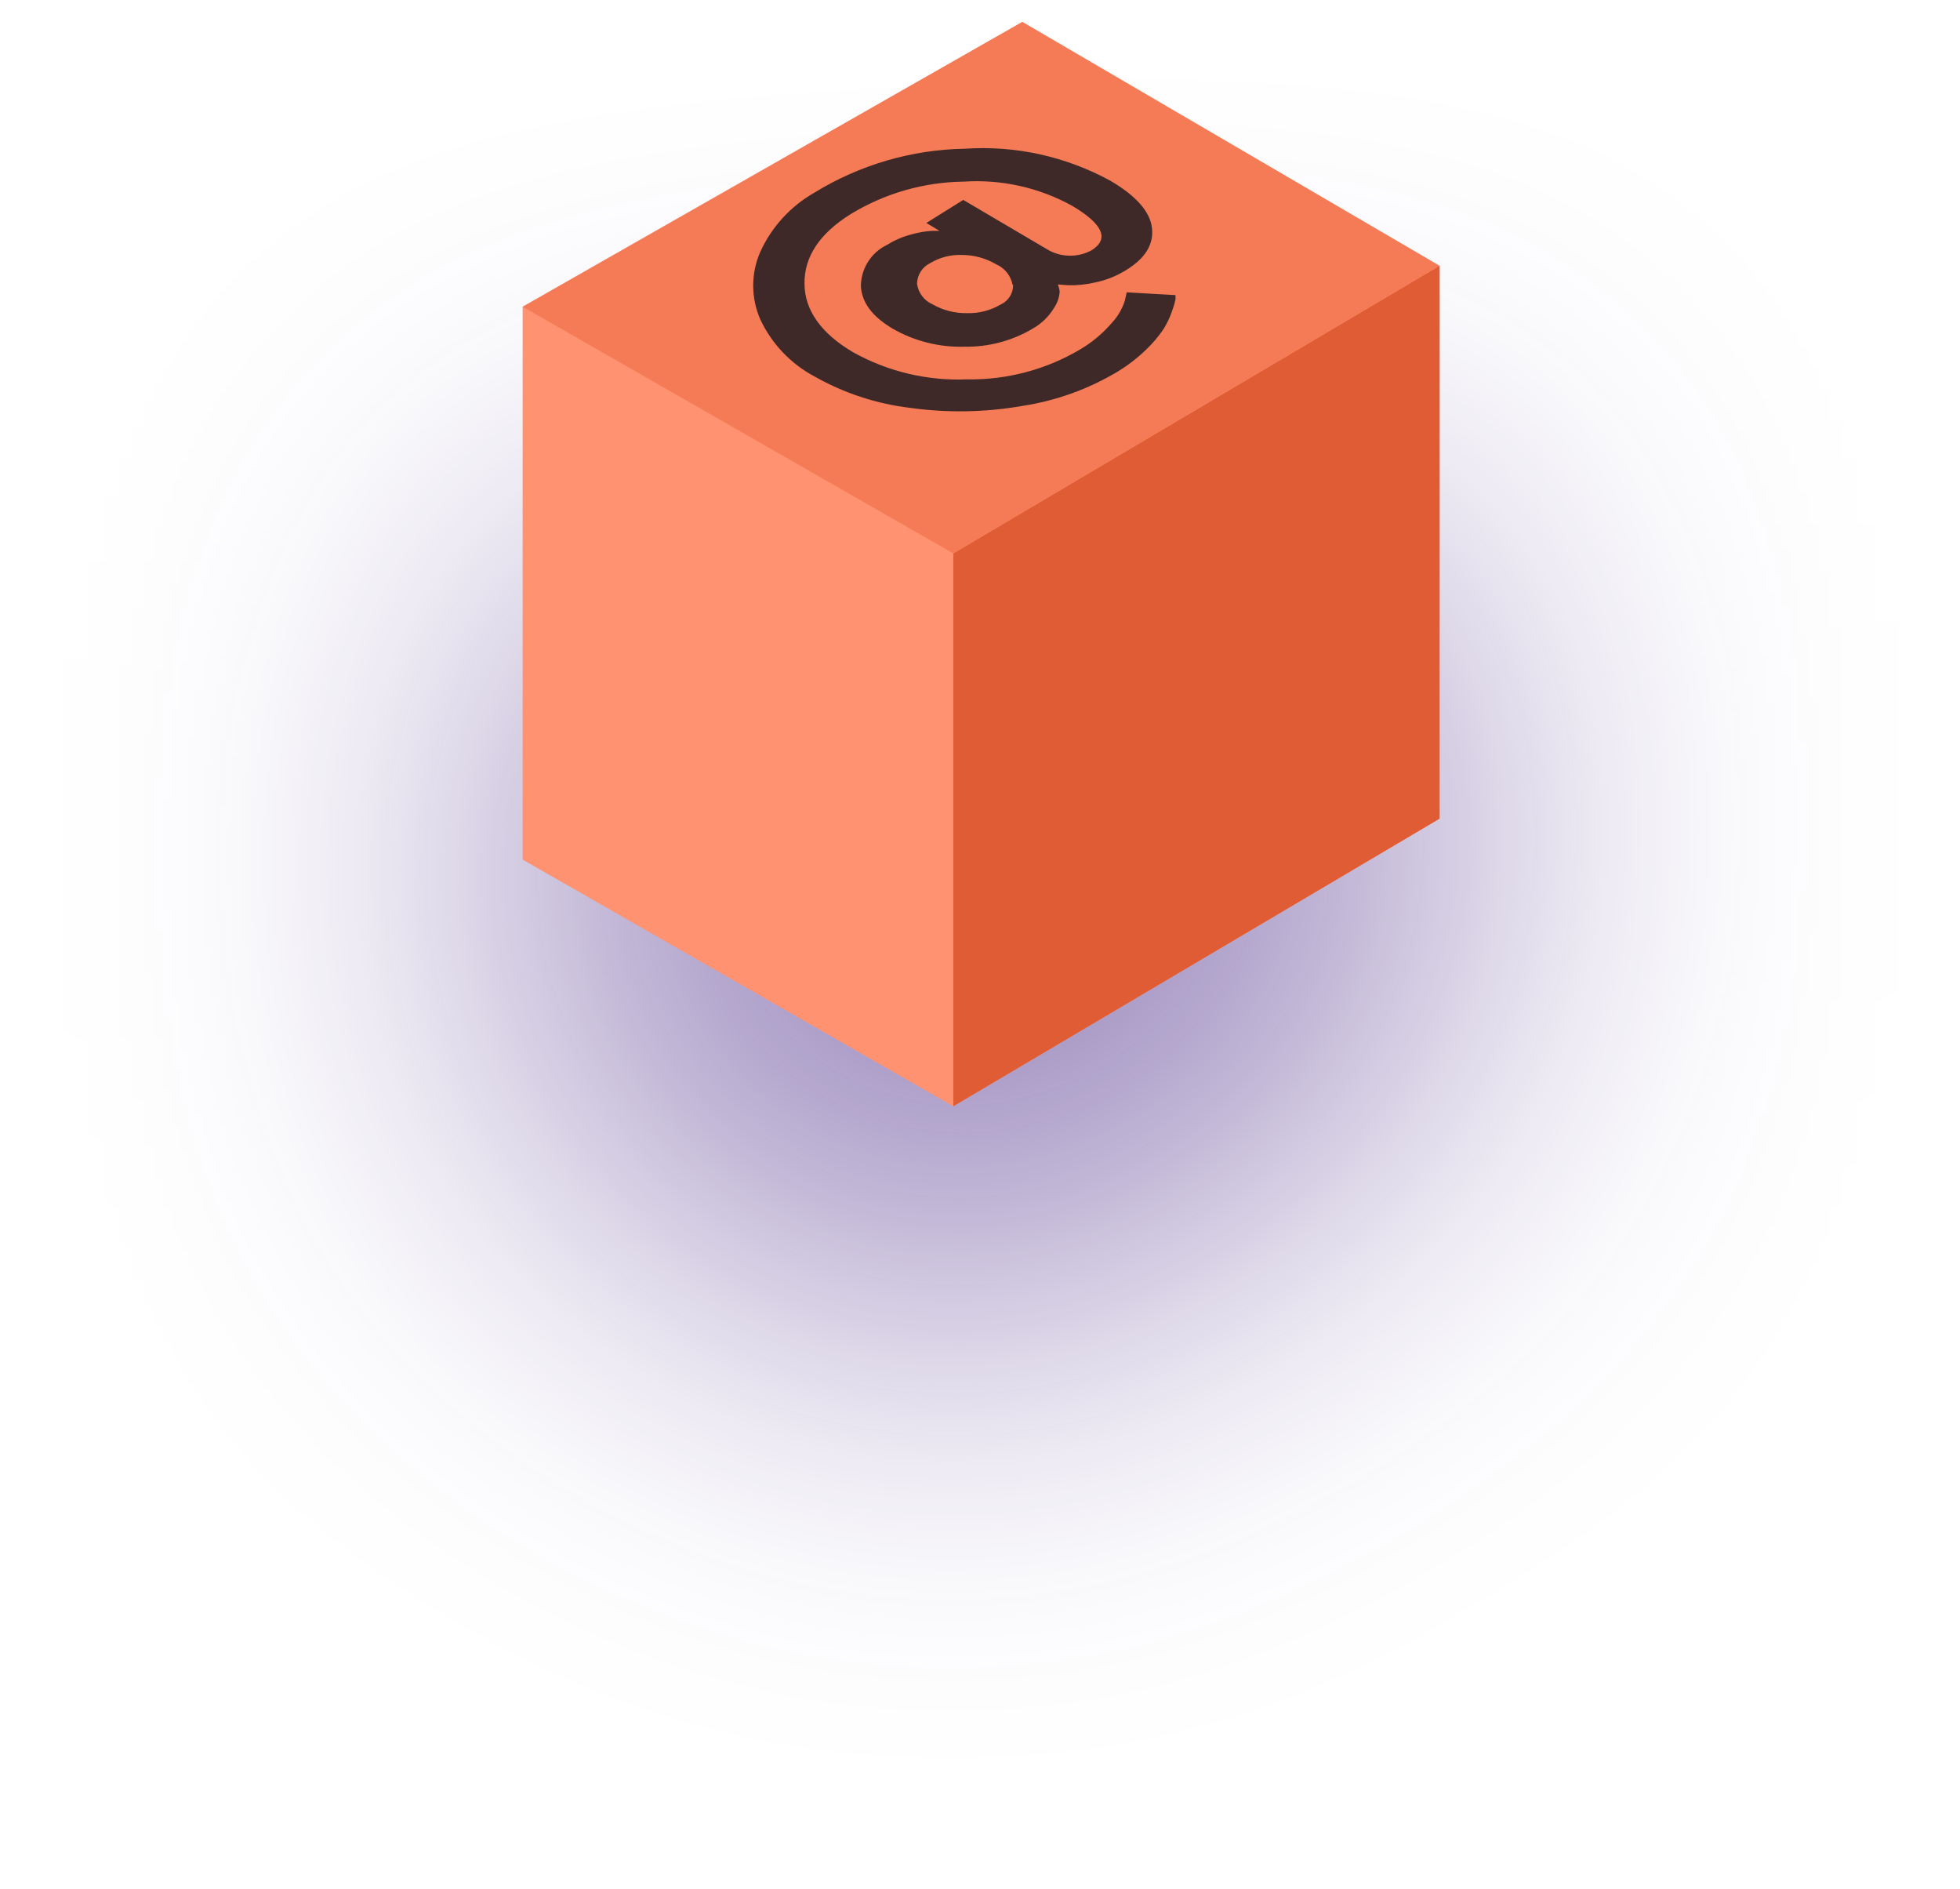
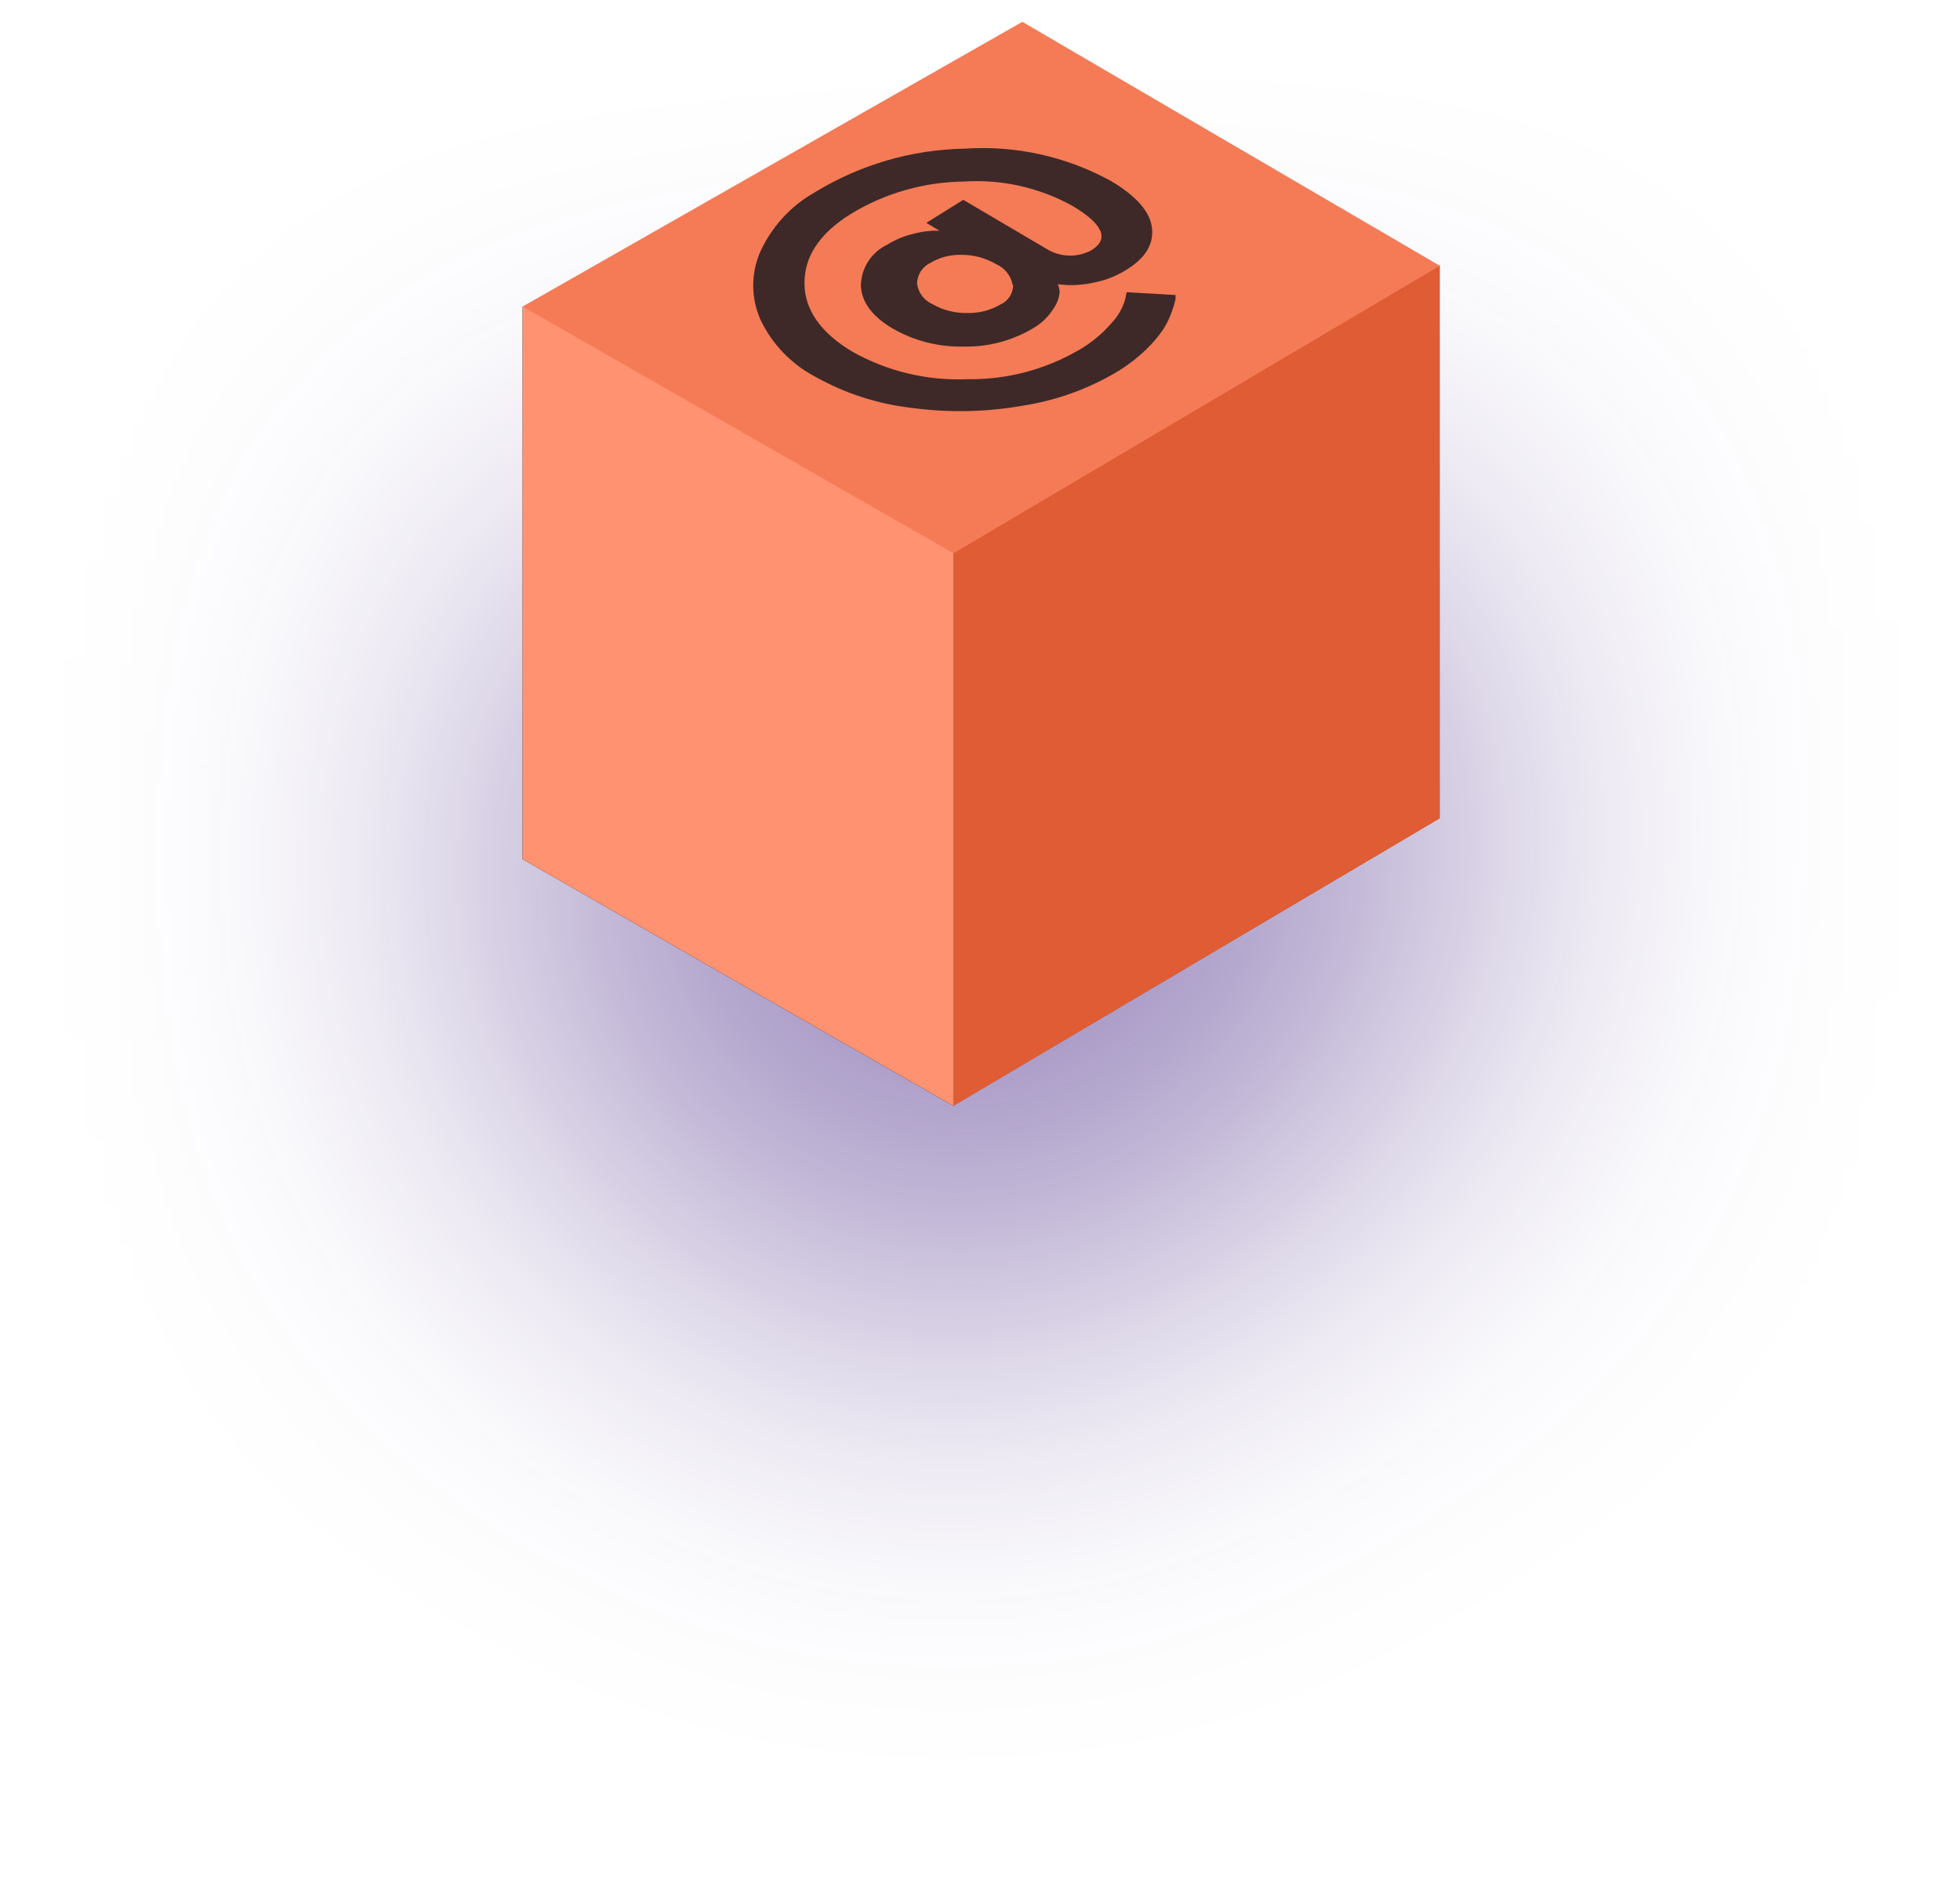
- <svg xmlns="http://www.w3.org/2000/svg" xmlns:xlink="http://www.w3.org/1999/xlink" width="191" height="184">
+ <svg xmlns="http://www.w3.org/2000/svg" width="191" height="183" viewBox="0 0 191 183" fill="none">
+   <g filter="url(#filter0_d_545_634)">
+     <path d="M50.93 29.881V83.751L92.898 107.786L140.285 79.761V25.891" fill="black" />
+   </g>
+   <path d="M50.93 29.881V83.751L92.898 107.786L140.285 79.761V25.891" fill="#FF9271" />
+   <path d="M92.899 53.917V107.787L140.286 79.761V25.891L92.899 53.917Z" fill="#DF5C34" />
+   <path d="M50.93 29.88L99.624 2.126L140.286 25.893L92.899 53.918L50.93 29.88Z" fill="#F47B56" />
+   <path d="M94.013 14.49C98.95 14.157 103.88 15.242 108.22 17.619C110.706 19.081 112.064 20.607 112.256 22.198C112.448 23.788 111.628 25.173 109.694 26.341C108.777 26.908 107.766 27.307 106.709 27.521C105.84 27.726 104.949 27.816 104.057 27.79L103.083 27.713C103.174 27.93 103.234 28.159 103.263 28.393C103.232 28.947 103.055 29.482 102.75 29.945C102.243 30.805 101.519 31.517 100.65 32.01C98.625 33.213 96.305 33.826 93.95 33.78C91.513 33.846 89.106 33.238 86.993 32.023C84.994 30.843 83.97 29.457 83.893 27.867C83.9 27.025 84.145 26.202 84.598 25.492C85.051 24.782 85.694 24.214 86.455 23.852C87.185 23.397 87.98 23.055 88.812 22.839C89.476 22.647 90.159 22.531 90.849 22.493H91.554L90.272 21.723L93.872 19.479L102.212 24.391C102.85 24.735 103.563 24.914 104.287 24.914C105.011 24.914 105.724 24.735 106.362 24.391C108.131 23.288 107.499 21.839 104.467 20.043C101.245 18.269 97.582 17.454 93.911 17.696C90.02 17.744 86.215 18.838 82.893 20.864C79.87 22.754 78.371 25.007 78.397 27.624C78.397 30.188 79.998 32.472 83.111 34.306C86.509 36.206 90.367 37.126 94.257 36.961C98.129 37.024 101.943 36.012 105.274 34.036C106.427 33.353 107.461 32.486 108.336 31.471C108.921 30.85 109.358 30.105 109.616 29.291L109.796 28.483L114.549 28.752C114.557 28.897 114.557 29.042 114.549 29.188C114.462 29.581 114.346 29.966 114.203 30.342C113.997 30.945 113.721 31.522 113.383 32.062C112.895 32.789 112.328 33.459 111.693 34.062C110.855 34.87 109.931 35.585 108.938 36.192C106.078 37.909 102.91 39.05 99.612 39.552C96.018 40.18 92.349 40.245 88.735 39.744C85.45 39.357 82.275 38.319 79.396 36.691C77.071 35.46 75.21 33.507 74.092 31.125C73.635 30.086 73.399 28.963 73.399 27.829C73.399 26.694 73.635 25.571 74.092 24.532C75.199 22.107 77.041 20.092 79.358 18.773C83.772 16.06 88.833 14.582 94.013 14.49ZM98.676 27.752C98.506 26.861 97.906 26.112 97.075 25.751C96.066 25.156 94.916 24.842 93.745 24.84C92.656 24.799 91.579 25.075 90.644 25.635C90.267 25.819 89.949 26.103 89.723 26.456C89.497 26.809 89.372 27.217 89.363 27.636C89.48 28.526 90.053 29.29 90.875 29.65C91.907 30.24 93.081 30.537 94.269 30.51C95.412 30.539 96.539 30.245 97.523 29.663C97.888 29.496 98.196 29.226 98.41 28.887C98.624 28.548 98.734 28.153 98.728 27.752" fill="#3E2928" />
  <defs>
-     <filter x="-97.9%" y="-76.3%" width="295.8%" height="313.7%" filterUnits="objectBoundingBox" id="a">
-       <feOffset dy="25" in="SourceAlpha" result="shadowOffsetOuter1" />
-       <feGaussianBlur stdDeviation="25" in="shadowOffsetOuter1" result="shadowBlurOuter1" />
-       <feColorMatrix values="0 0 0 0 0.209 0 0 0 0 0.069 0 0 0 0 0.478 0 0 0 0.497 0" in="shadowBlurOuter1" />
+     <filter id="filter0_d_545_634" x="0.93" y="0.891" width="189.355" height="181.895" filterUnits="userSpaceOnUse" color-interpolation-filters="sRGB">
+       <feFlood flood-opacity="0" result="BackgroundImageFix" />
+       <feColorMatrix in="SourceAlpha" type="matrix" values="0 0 0 0 0 0 0 0 0 0 0 0 0 0 0 0 0 0 127 0" result="hardAlpha" />
+       <feOffset dy="25" />
+       <feGaussianBlur stdDeviation="25" />
+       <feColorMatrix type="matrix" values="0 0 0 0 0.209 0 0 0 0 0.069 0 0 0 0 0.478 0 0 0 0.497 0" />
+       <feBlend mode="normal" in2="BackgroundImageFix" result="effect1_dropShadow_545_634" />
+       <feBlend mode="normal" in="SourceGraphic" in2="effect1_dropShadow_545_634" result="shape" />
    </filter>
-     <path id="b" d="M0 27.756v53.87l41.968 24.035 47.387-28.025v-53.87" />
  </defs>
-   <g fill="none" fill-rule="evenodd">
-     <g transform="translate(50.93 2.125)">
-       <use fill="#000" filter="url(#a)" xlink:href="#b" />
-       <use fill="#FF9271" xlink:href="#b" />
-     </g>
-     <path fill="#DF5C34" fill-rule="nonzero" d="M92.899 53.917v53.87l47.387-28.026v-53.87z" />
-     <path fill="#F47B56" fill-rule="nonzero" d="M50.93 29.88L99.624 2.126l40.662 23.767-47.387 28.025z" />
-     <path d="M94.013 14.49a25.942 25.942 0 0114.207 3.129c2.486 1.462 3.844 2.988 4.036 4.579.192 1.59-.628 2.975-2.562 4.143a9.115 9.115 0 01-2.985 1.18c-.869.205-1.76.295-2.652.269l-.974-.077c.091.217.151.446.18.68a3.132 3.132 0 01-.513 1.552 5.704 5.704 0 01-2.1 2.065 12.633 12.633 0 01-6.7 1.77 13.247 13.247 0 01-6.957-1.757c-1.999-1.18-3.023-2.566-3.1-4.156a4.49 4.49 0 012.562-4.015 8.488 8.488 0 012.357-1.013 9.175 9.175 0 012.037-.346h.705l-1.282-.77 3.6-2.244 8.34 4.912a4.377 4.377 0 004.15 0c1.769-1.103 1.137-2.552-1.895-4.348a19.261 19.261 0 00-10.556-2.347 21.67 21.67 0 00-11.018 3.168c-3.023 1.89-4.522 4.143-4.496 6.76 0 2.564 1.601 4.848 4.714 6.682a21.015 21.015 0 0011.146 2.655 20.926 20.926 0 0011.017-2.925 12.353 12.353 0 003.062-2.565 5.683 5.683 0 001.28-2.18l.18-.808 4.753.269c.008.145.008.29 0 .436a8.216 8.216 0 01-.346 1.154 8.303 8.303 0 01-.82 1.72 11.912 11.912 0 01-1.69 2 15.952 15.952 0 01-2.755 2.13 25.602 25.602 0 01-9.326 3.36 35.176 35.176 0 01-10.877.192 24.896 24.896 0 01-9.339-3.053 12.127 12.127 0 01-5.304-5.566 8.192 8.192 0 010-6.593 12.692 12.692 0 015.266-5.759 28.966 28.966 0 0114.655-4.284zm4.663 13.262c-.17-.891-.77-1.64-1.601-2.001a6.579 6.579 0 00-3.33-.911 5.619 5.619 0 00-3.101.795 2.283 2.283 0 00-1.281 2.001c.117.89.69 1.654 1.512 2.014a6.54 6.54 0 003.394.86 6.092 6.092 0 003.254-.847 2.065 2.065 0 001.205-1.911" fill="#3E2928" fill-rule="nonzero" />
-   </g>
</svg>
